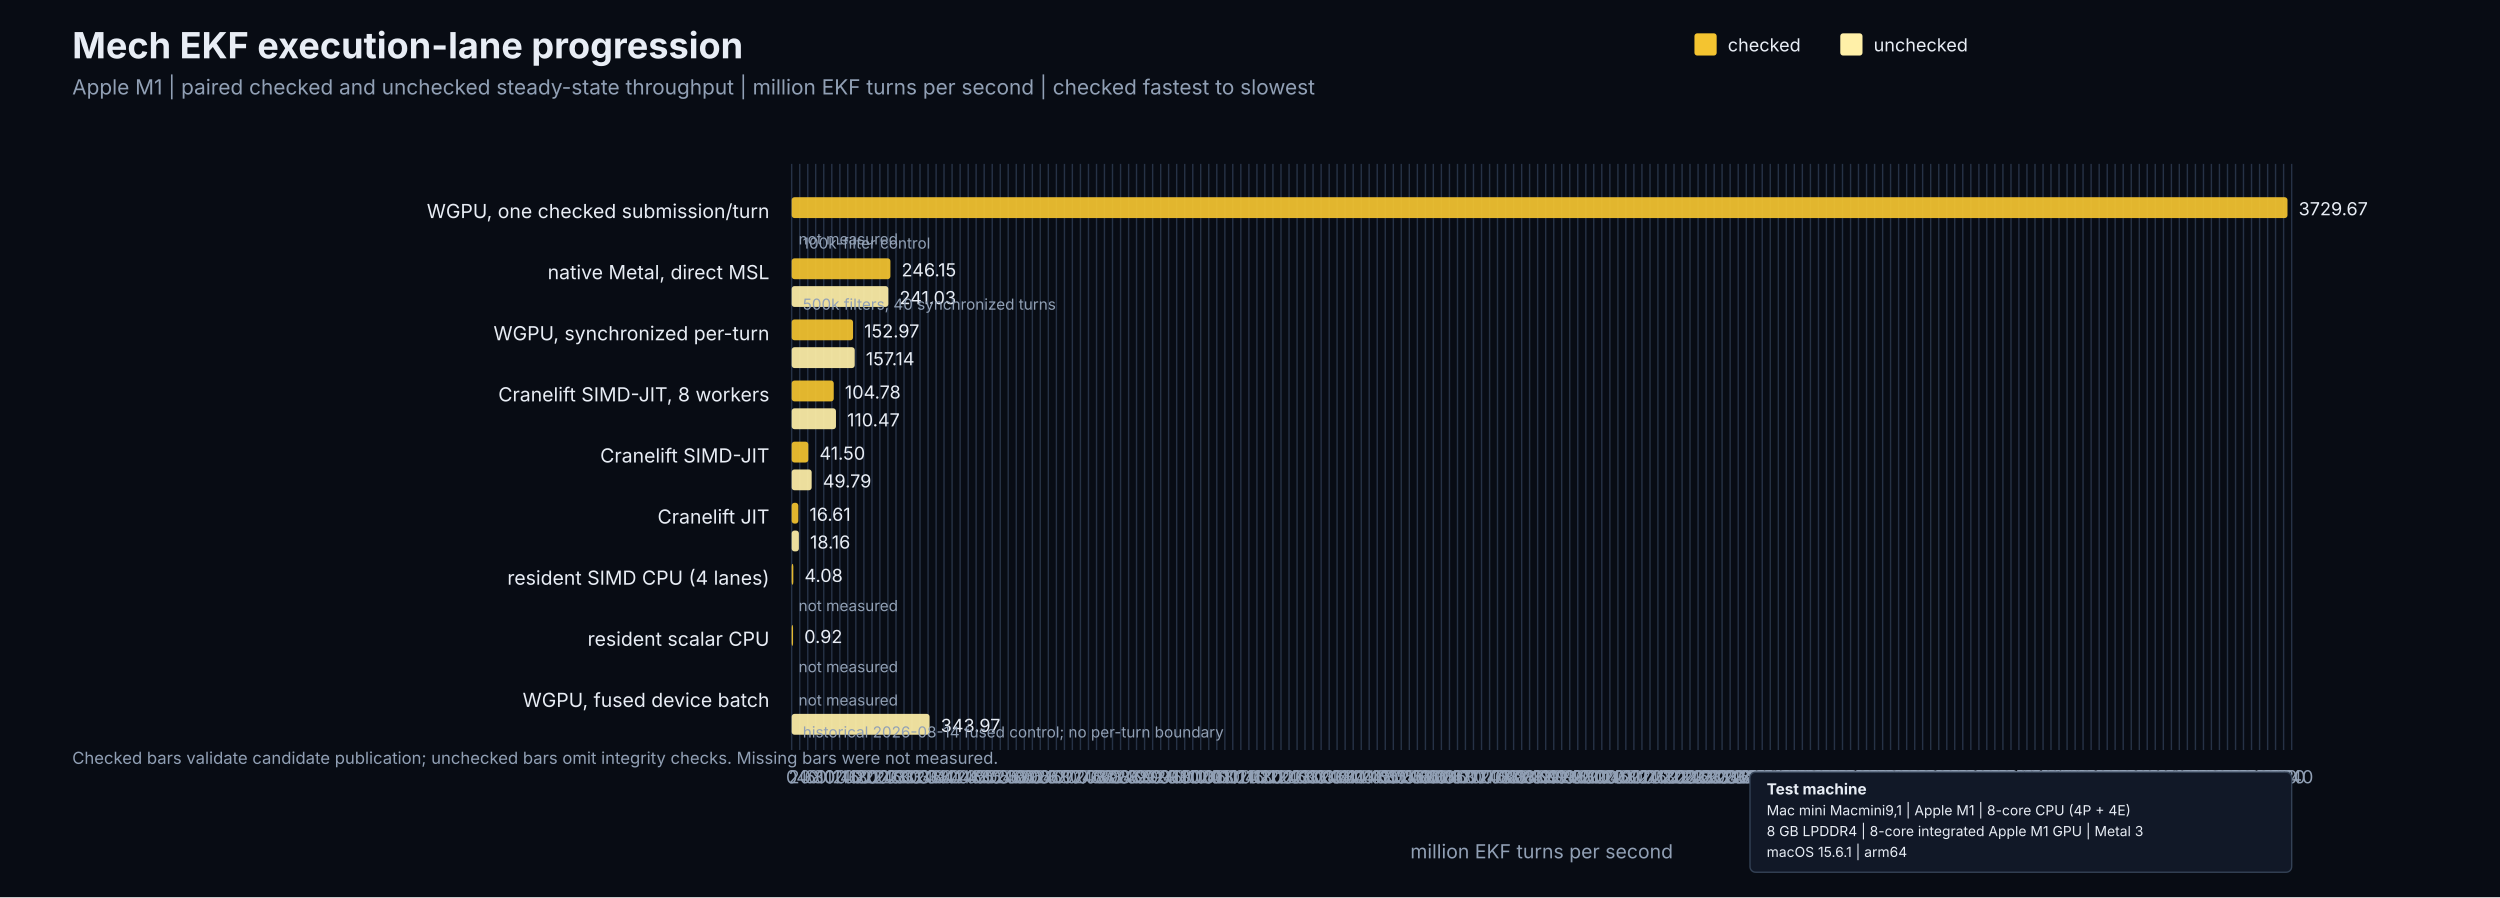
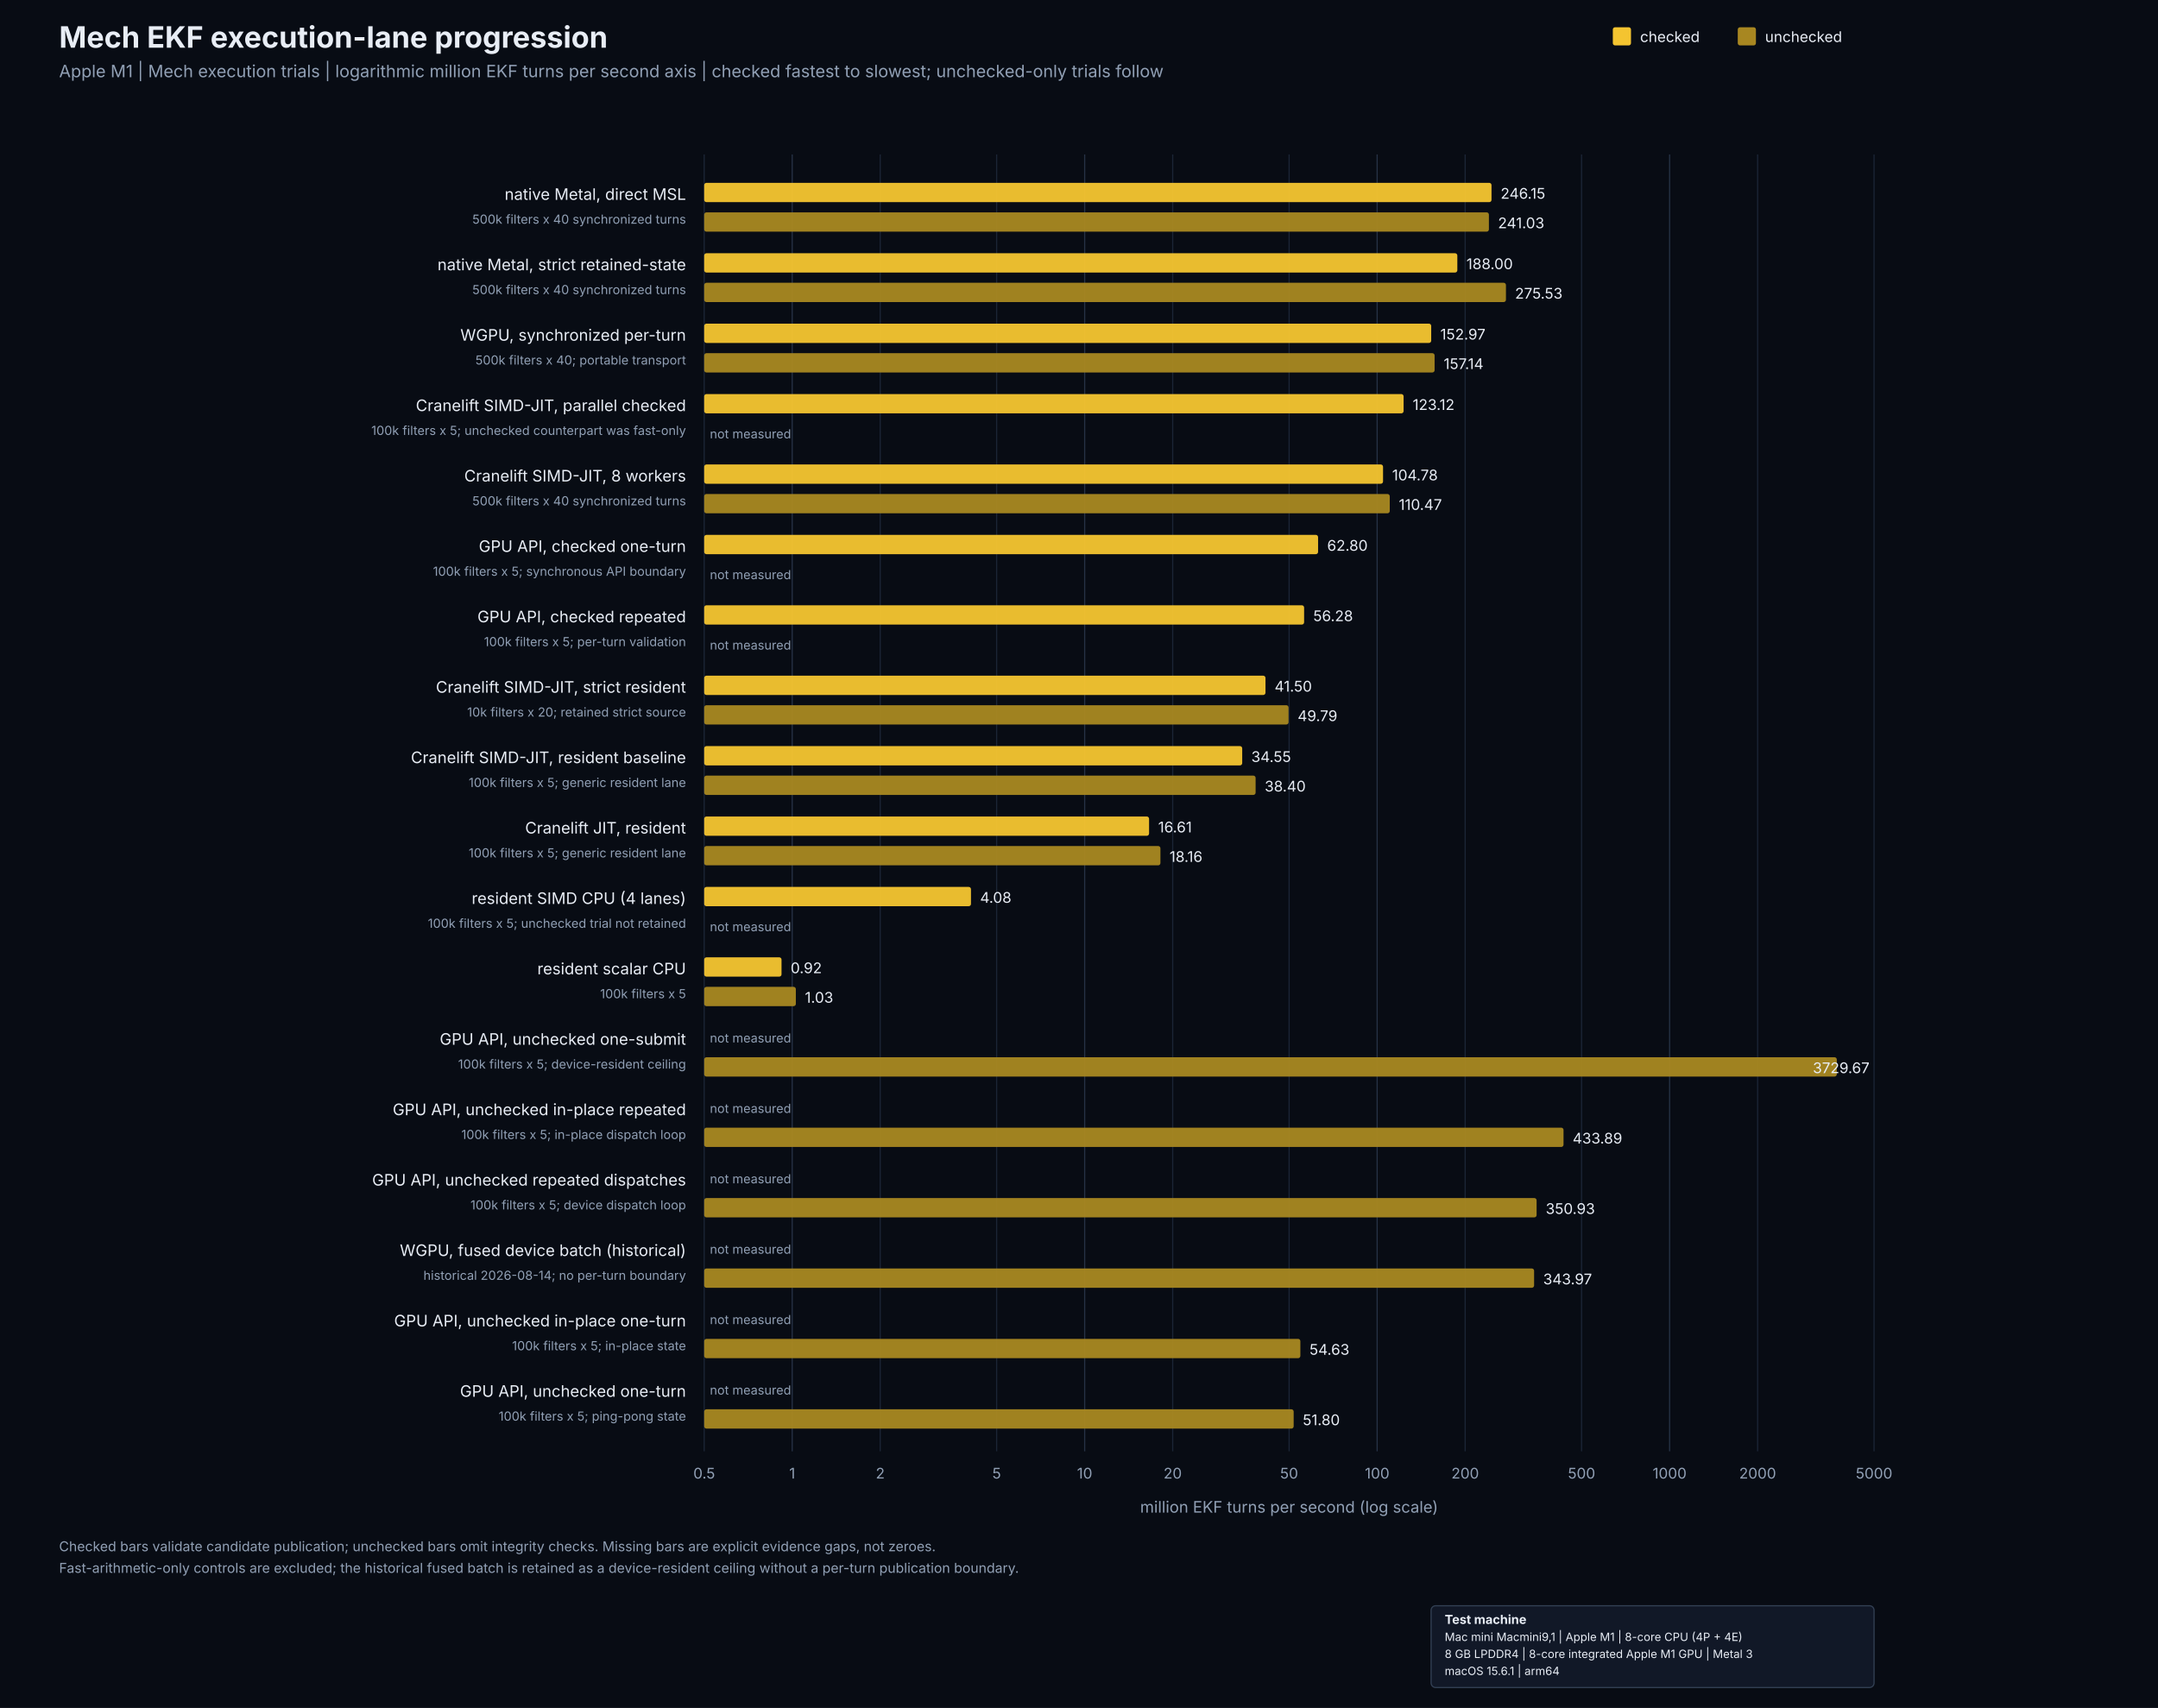
- <svg xmlns="http://www.w3.org/2000/svg" width="1800" height="646" viewBox="0 0 1800 646">
+ <svg xmlns="http://www.w3.org/2000/svg" width="1900" height="1504" viewBox="0 0 1900 1504">
  <rect width="100%" height="100%" fill="#080c14" />
-   <style>text{font-family:-apple-system,BlinkMacSystemFont,"Segoe UI",sans-serif;fill:#e8edf5}.muted{fill:#91a0b5}.grid{stroke:#263246;stroke-width:1}.label{font-size:14px}.value{font-size:13px;font-variant-numeric:tabular-nums}.note{fill:#91a0b5;font-size:11px}</style>
+   <style>text{font-family:-apple-system,BlinkMacSystemFont,"Segoe UI",sans-serif;fill:#e8edf5}.muted{fill:#91a0b5}.grid{stroke:#263246;stroke-width:1}.minor-grid{stroke:#1b2536;stroke-width:1}.label{font-size:14px}.value{font-size:13px;font-variant-numeric:tabular-nums}.note{fill:#91a0b5;font-size:11px}</style>
  <text x="52" y="42" font-size="26" font-weight="700">Mech EKF execution-lane progression</text>
-   <text x="52" y="68" class="muted" font-size="15">Apple M1 | paired checked and unchecked steady-state throughput | million EKF turns per second | checked fastest to slowest</text>
-   <rect x="1220" y="24" width="16" height="16" rx="2" fill="#f4c430" />
-   <text x="1244" y="37" font-size="13">checked</text>
-   <rect x="1325" y="24" width="16" height="16" rx="2" fill="#fff0a8" />
-   <text x="1349" y="37" font-size="13">unchecked</text>
-   <line x1="570.0" y1="118" x2="570.0" y2="540" class="grid" />
-   <text x="570.0" y="564" text-anchor="middle" class="muted" font-size="13">0</text>
-   <line x1="575.8" y1="118" x2="575.8" y2="540" class="grid" />
-   <text x="575.8" y="564" text-anchor="middle" class="muted" font-size="13">20</text>
-   <line x1="581.6" y1="118" x2="581.6" y2="540" class="grid" />
-   <text x="581.6" y="564" text-anchor="middle" class="muted" font-size="13">40</text>
-   <line x1="587.3" y1="118" x2="587.3" y2="540" class="grid" />
-   <text x="587.3" y="564" text-anchor="middle" class="muted" font-size="13">60</text>
-   <line x1="593.1" y1="118" x2="593.1" y2="540" class="grid" />
-   <text x="593.1" y="564" text-anchor="middle" class="muted" font-size="13">80</text>
-   <line x1="598.9" y1="118" x2="598.9" y2="540" class="grid" />
-   <text x="598.9" y="564" text-anchor="middle" class="muted" font-size="13">100</text>
-   <line x1="604.7" y1="118" x2="604.7" y2="540" class="grid" />
-   <text x="604.7" y="564" text-anchor="middle" class="muted" font-size="13">120</text>
-   <line x1="610.4" y1="118" x2="610.4" y2="540" class="grid" />
-   <text x="610.4" y="564" text-anchor="middle" class="muted" font-size="13">140</text>
-   <line x1="616.2" y1="118" x2="616.2" y2="540" class="grid" />
-   <text x="616.2" y="564" text-anchor="middle" class="muted" font-size="13">160</text>
-   <line x1="622.0" y1="118" x2="622.0" y2="540" class="grid" />
-   <text x="622.0" y="564" text-anchor="middle" class="muted" font-size="13">180</text>
-   <line x1="627.8" y1="118" x2="627.8" y2="540" class="grid" />
-   <text x="627.8" y="564" text-anchor="middle" class="muted" font-size="13">200</text>
-   <line x1="633.5" y1="118" x2="633.5" y2="540" class="grid" />
-   <text x="633.5" y="564" text-anchor="middle" class="muted" font-size="13">220</text>
-   <line x1="639.3" y1="118" x2="639.3" y2="540" class="grid" />
-   <text x="639.3" y="564" text-anchor="middle" class="muted" font-size="13">240</text>
-   <line x1="645.1" y1="118" x2="645.1" y2="540" class="grid" />
-   <text x="645.1" y="564" text-anchor="middle" class="muted" font-size="13">260</text>
-   <line x1="650.9" y1="118" x2="650.9" y2="540" class="grid" />
-   <text x="650.9" y="564" text-anchor="middle" class="muted" font-size="13">280</text>
-   <line x1="656.6" y1="118" x2="656.6" y2="540" class="grid" />
-   <text x="656.6" y="564" text-anchor="middle" class="muted" font-size="13">300</text>
-   <line x1="662.4" y1="118" x2="662.4" y2="540" class="grid" />
-   <text x="662.4" y="564" text-anchor="middle" class="muted" font-size="13">320</text>
-   <line x1="668.2" y1="118" x2="668.2" y2="540" class="grid" />
-   <text x="668.2" y="564" text-anchor="middle" class="muted" font-size="13">340</text>
-   <line x1="674.0" y1="118" x2="674.0" y2="540" class="grid" />
-   <text x="674.0" y="564" text-anchor="middle" class="muted" font-size="13">360</text>
-   <line x1="679.7" y1="118" x2="679.7" y2="540" class="grid" />
-   <text x="679.7" y="564" text-anchor="middle" class="muted" font-size="13">380</text>
-   <line x1="685.5" y1="118" x2="685.5" y2="540" class="grid" />
-   <text x="685.5" y="564" text-anchor="middle" class="muted" font-size="13">400</text>
-   <line x1="691.3" y1="118" x2="691.3" y2="540" class="grid" />
-   <text x="691.3" y="564" text-anchor="middle" class="muted" font-size="13">420</text>
-   <line x1="697.1" y1="118" x2="697.1" y2="540" class="grid" />
-   <text x="697.1" y="564" text-anchor="middle" class="muted" font-size="13">440</text>
-   <line x1="702.8" y1="118" x2="702.8" y2="540" class="grid" />
-   <text x="702.8" y="564" text-anchor="middle" class="muted" font-size="13">460</text>
-   <line x1="708.6" y1="118" x2="708.6" y2="540" class="grid" />
-   <text x="708.6" y="564" text-anchor="middle" class="muted" font-size="13">480</text>
-   <line x1="714.4" y1="118" x2="714.4" y2="540" class="grid" />
-   <text x="714.4" y="564" text-anchor="middle" class="muted" font-size="13">500</text>
-   <line x1="720.2" y1="118" x2="720.2" y2="540" class="grid" />
-   <text x="720.2" y="564" text-anchor="middle" class="muted" font-size="13">520</text>
-   <line x1="725.9" y1="118" x2="725.9" y2="540" class="grid" />
-   <text x="725.9" y="564" text-anchor="middle" class="muted" font-size="13">540</text>
-   <line x1="731.7" y1="118" x2="731.7" y2="540" class="grid" />
-   <text x="731.7" y="564" text-anchor="middle" class="muted" font-size="13">560</text>
-   <line x1="737.5" y1="118" x2="737.5" y2="540" class="grid" />
-   <text x="737.5" y="564" text-anchor="middle" class="muted" font-size="13">580</text>
-   <line x1="743.3" y1="118" x2="743.3" y2="540" class="grid" />
-   <text x="743.3" y="564" text-anchor="middle" class="muted" font-size="13">600</text>
-   <line x1="749.0" y1="118" x2="749.0" y2="540" class="grid" />
-   <text x="749.0" y="564" text-anchor="middle" class="muted" font-size="13">620</text>
-   <line x1="754.8" y1="118" x2="754.8" y2="540" class="grid" />
-   <text x="754.8" y="564" text-anchor="middle" class="muted" font-size="13">640</text>
-   <line x1="760.6" y1="118" x2="760.6" y2="540" class="grid" />
-   <text x="760.6" y="564" text-anchor="middle" class="muted" font-size="13">660</text>
-   <line x1="766.4" y1="118" x2="766.4" y2="540" class="grid" />
-   <text x="766.4" y="564" text-anchor="middle" class="muted" font-size="13">680</text>
-   <line x1="772.1" y1="118" x2="772.1" y2="540" class="grid" />
-   <text x="772.1" y="564" text-anchor="middle" class="muted" font-size="13">700</text>
-   <line x1="777.9" y1="118" x2="777.9" y2="540" class="grid" />
-   <text x="777.9" y="564" text-anchor="middle" class="muted" font-size="13">720</text>
-   <line x1="783.7" y1="118" x2="783.7" y2="540" class="grid" />
-   <text x="783.7" y="564" text-anchor="middle" class="muted" font-size="13">740</text>
-   <line x1="789.5" y1="118" x2="789.5" y2="540" class="grid" />
-   <text x="789.5" y="564" text-anchor="middle" class="muted" font-size="13">760</text>
-   <line x1="795.2" y1="118" x2="795.2" y2="540" class="grid" />
-   <text x="795.2" y="564" text-anchor="middle" class="muted" font-size="13">780</text>
-   <line x1="801.0" y1="118" x2="801.0" y2="540" class="grid" />
-   <text x="801.0" y="564" text-anchor="middle" class="muted" font-size="13">800</text>
-   <line x1="806.8" y1="118" x2="806.8" y2="540" class="grid" />
-   <text x="806.8" y="564" text-anchor="middle" class="muted" font-size="13">820</text>
-   <line x1="812.6" y1="118" x2="812.6" y2="540" class="grid" />
-   <text x="812.6" y="564" text-anchor="middle" class="muted" font-size="13">840</text>
-   <line x1="818.3" y1="118" x2="818.3" y2="540" class="grid" />
-   <text x="818.3" y="564" text-anchor="middle" class="muted" font-size="13">860</text>
-   <line x1="824.1" y1="118" x2="824.1" y2="540" class="grid" />
-   <text x="824.1" y="564" text-anchor="middle" class="muted" font-size="13">880</text>
-   <line x1="829.9" y1="118" x2="829.9" y2="540" class="grid" />
-   <text x="829.9" y="564" text-anchor="middle" class="muted" font-size="13">900</text>
-   <line x1="835.7" y1="118" x2="835.7" y2="540" class="grid" />
-   <text x="835.7" y="564" text-anchor="middle" class="muted" font-size="13">920</text>
-   <line x1="841.4" y1="118" x2="841.4" y2="540" class="grid" />
-   <text x="841.4" y="564" text-anchor="middle" class="muted" font-size="13">940</text>
-   <line x1="847.2" y1="118" x2="847.2" y2="540" class="grid" />
-   <text x="847.2" y="564" text-anchor="middle" class="muted" font-size="13">960</text>
-   <line x1="853.0" y1="118" x2="853.0" y2="540" class="grid" />
-   <text x="853.0" y="564" text-anchor="middle" class="muted" font-size="13">980</text>
-   <line x1="858.8" y1="118" x2="858.8" y2="540" class="grid" />
-   <text x="858.8" y="564" text-anchor="middle" class="muted" font-size="13">1000</text>
-   <line x1="864.5" y1="118" x2="864.5" y2="540" class="grid" />
-   <text x="864.5" y="564" text-anchor="middle" class="muted" font-size="13">1020</text>
-   <line x1="870.3" y1="118" x2="870.3" y2="540" class="grid" />
-   <text x="870.3" y="564" text-anchor="middle" class="muted" font-size="13">1040</text>
-   <line x1="876.1" y1="118" x2="876.1" y2="540" class="grid" />
-   <text x="876.1" y="564" text-anchor="middle" class="muted" font-size="13">1060</text>
-   <line x1="881.9" y1="118" x2="881.9" y2="540" class="grid" />
-   <text x="881.9" y="564" text-anchor="middle" class="muted" font-size="13">1080</text>
-   <line x1="887.6" y1="118" x2="887.6" y2="540" class="grid" />
-   <text x="887.6" y="564" text-anchor="middle" class="muted" font-size="13">1100</text>
-   <line x1="893.4" y1="118" x2="893.4" y2="540" class="grid" />
-   <text x="893.4" y="564" text-anchor="middle" class="muted" font-size="13">1120</text>
-   <line x1="899.2" y1="118" x2="899.2" y2="540" class="grid" />
-   <text x="899.2" y="564" text-anchor="middle" class="muted" font-size="13">1140</text>
-   <line x1="905.0" y1="118" x2="905.0" y2="540" class="grid" />
-   <text x="905.0" y="564" text-anchor="middle" class="muted" font-size="13">1160</text>
-   <line x1="910.7" y1="118" x2="910.7" y2="540" class="grid" />
-   <text x="910.7" y="564" text-anchor="middle" class="muted" font-size="13">1180</text>
-   <line x1="916.5" y1="118" x2="916.5" y2="540" class="grid" />
-   <text x="916.5" y="564" text-anchor="middle" class="muted" font-size="13">1200</text>
-   <line x1="922.3" y1="118" x2="922.3" y2="540" class="grid" />
-   <text x="922.3" y="564" text-anchor="middle" class="muted" font-size="13">1220</text>
-   <line x1="928.1" y1="118" x2="928.1" y2="540" class="grid" />
-   <text x="928.1" y="564" text-anchor="middle" class="muted" font-size="13">1240</text>
-   <line x1="933.9" y1="118" x2="933.9" y2="540" class="grid" />
-   <text x="933.9" y="564" text-anchor="middle" class="muted" font-size="13">1260</text>
-   <line x1="939.6" y1="118" x2="939.6" y2="540" class="grid" />
-   <text x="939.6" y="564" text-anchor="middle" class="muted" font-size="13">1280</text>
-   <line x1="945.4" y1="118" x2="945.4" y2="540" class="grid" />
-   <text x="945.4" y="564" text-anchor="middle" class="muted" font-size="13">1300</text>
-   <line x1="951.2" y1="118" x2="951.2" y2="540" class="grid" />
-   <text x="951.2" y="564" text-anchor="middle" class="muted" font-size="13">1320</text>
-   <line x1="957.0" y1="118" x2="957.0" y2="540" class="grid" />
-   <text x="957.0" y="564" text-anchor="middle" class="muted" font-size="13">1340</text>
-   <line x1="962.7" y1="118" x2="962.7" y2="540" class="grid" />
-   <text x="962.7" y="564" text-anchor="middle" class="muted" font-size="13">1360</text>
-   <line x1="968.5" y1="118" x2="968.5" y2="540" class="grid" />
-   <text x="968.5" y="564" text-anchor="middle" class="muted" font-size="13">1380</text>
-   <line x1="974.3" y1="118" x2="974.3" y2="540" class="grid" />
-   <text x="974.3" y="564" text-anchor="middle" class="muted" font-size="13">1400</text>
-   <line x1="980.1" y1="118" x2="980.1" y2="540" class="grid" />
-   <text x="980.1" y="564" text-anchor="middle" class="muted" font-size="13">1420</text>
-   <line x1="985.8" y1="118" x2="985.8" y2="540" class="grid" />
-   <text x="985.8" y="564" text-anchor="middle" class="muted" font-size="13">1440</text>
-   <line x1="991.6" y1="118" x2="991.6" y2="540" class="grid" />
-   <text x="991.6" y="564" text-anchor="middle" class="muted" font-size="13">1460</text>
-   <line x1="997.4" y1="118" x2="997.4" y2="540" class="grid" />
-   <text x="997.4" y="564" text-anchor="middle" class="muted" font-size="13">1480</text>
-   <line x1="1003.2" y1="118" x2="1003.2" y2="540" class="grid" />
-   <text x="1003.2" y="564" text-anchor="middle" class="muted" font-size="13">1500</text>
-   <line x1="1008.9" y1="118" x2="1008.9" y2="540" class="grid" />
-   <text x="1008.9" y="564" text-anchor="middle" class="muted" font-size="13">1520</text>
-   <line x1="1014.7" y1="118" x2="1014.7" y2="540" class="grid" />
-   <text x="1014.7" y="564" text-anchor="middle" class="muted" font-size="13">1540</text>
-   <line x1="1020.5" y1="118" x2="1020.5" y2="540" class="grid" />
-   <text x="1020.5" y="564" text-anchor="middle" class="muted" font-size="13">1560</text>
-   <line x1="1026.3" y1="118" x2="1026.3" y2="540" class="grid" />
-   <text x="1026.3" y="564" text-anchor="middle" class="muted" font-size="13">1580</text>
-   <line x1="1032.0" y1="118" x2="1032.0" y2="540" class="grid" />
-   <text x="1032.0" y="564" text-anchor="middle" class="muted" font-size="13">1600</text>
-   <line x1="1037.8" y1="118" x2="1037.8" y2="540" class="grid" />
-   <text x="1037.8" y="564" text-anchor="middle" class="muted" font-size="13">1620</text>
-   <line x1="1043.6" y1="118" x2="1043.6" y2="540" class="grid" />
-   <text x="1043.6" y="564" text-anchor="middle" class="muted" font-size="13">1640</text>
-   <line x1="1049.4" y1="118" x2="1049.4" y2="540" class="grid" />
-   <text x="1049.4" y="564" text-anchor="middle" class="muted" font-size="13">1660</text>
-   <line x1="1055.1" y1="118" x2="1055.1" y2="540" class="grid" />
-   <text x="1055.1" y="564" text-anchor="middle" class="muted" font-size="13">1680</text>
-   <line x1="1060.9" y1="118" x2="1060.9" y2="540" class="grid" />
-   <text x="1060.9" y="564" text-anchor="middle" class="muted" font-size="13">1700</text>
-   <line x1="1066.7" y1="118" x2="1066.7" y2="540" class="grid" />
-   <text x="1066.7" y="564" text-anchor="middle" class="muted" font-size="13">1720</text>
-   <line x1="1072.5" y1="118" x2="1072.5" y2="540" class="grid" />
-   <text x="1072.5" y="564" text-anchor="middle" class="muted" font-size="13">1740</text>
-   <line x1="1078.2" y1="118" x2="1078.2" y2="540" class="grid" />
-   <text x="1078.2" y="564" text-anchor="middle" class="muted" font-size="13">1760</text>
-   <line x1="1084.0" y1="118" x2="1084.0" y2="540" class="grid" />
-   <text x="1084.0" y="564" text-anchor="middle" class="muted" font-size="13">1780</text>
-   <line x1="1089.8" y1="118" x2="1089.8" y2="540" class="grid" />
-   <text x="1089.8" y="564" text-anchor="middle" class="muted" font-size="13">1800</text>
-   <line x1="1095.6" y1="118" x2="1095.6" y2="540" class="grid" />
-   <text x="1095.6" y="564" text-anchor="middle" class="muted" font-size="13">1820</text>
-   <line x1="1101.3" y1="118" x2="1101.3" y2="540" class="grid" />
-   <text x="1101.3" y="564" text-anchor="middle" class="muted" font-size="13">1840</text>
-   <line x1="1107.1" y1="118" x2="1107.1" y2="540" class="grid" />
-   <text x="1107.1" y="564" text-anchor="middle" class="muted" font-size="13">1860</text>
-   <line x1="1112.9" y1="118" x2="1112.9" y2="540" class="grid" />
-   <text x="1112.9" y="564" text-anchor="middle" class="muted" font-size="13">1880</text>
-   <line x1="1118.7" y1="118" x2="1118.7" y2="540" class="grid" />
-   <text x="1118.7" y="564" text-anchor="middle" class="muted" font-size="13">1900</text>
-   <line x1="1124.4" y1="118" x2="1124.4" y2="540" class="grid" />
-   <text x="1124.4" y="564" text-anchor="middle" class="muted" font-size="13">1920</text>
-   <line x1="1130.2" y1="118" x2="1130.2" y2="540" class="grid" />
-   <text x="1130.2" y="564" text-anchor="middle" class="muted" font-size="13">1940</text>
-   <line x1="1136.0" y1="118" x2="1136.0" y2="540" class="grid" />
-   <text x="1136.0" y="564" text-anchor="middle" class="muted" font-size="13">1960</text>
-   <line x1="1141.8" y1="118" x2="1141.8" y2="540" class="grid" />
-   <text x="1141.8" y="564" text-anchor="middle" class="muted" font-size="13">1980</text>
-   <line x1="1147.5" y1="118" x2="1147.5" y2="540" class="grid" />
-   <text x="1147.5" y="564" text-anchor="middle" class="muted" font-size="13">2000</text>
-   <line x1="1153.3" y1="118" x2="1153.3" y2="540" class="grid" />
-   <text x="1153.3" y="564" text-anchor="middle" class="muted" font-size="13">2020</text>
-   <line x1="1159.1" y1="118" x2="1159.1" y2="540" class="grid" />
-   <text x="1159.1" y="564" text-anchor="middle" class="muted" font-size="13">2040</text>
-   <line x1="1164.9" y1="118" x2="1164.9" y2="540" class="grid" />
-   <text x="1164.9" y="564" text-anchor="middle" class="muted" font-size="13">2060</text>
-   <line x1="1170.6" y1="118" x2="1170.6" y2="540" class="grid" />
-   <text x="1170.6" y="564" text-anchor="middle" class="muted" font-size="13">2080</text>
-   <line x1="1176.4" y1="118" x2="1176.4" y2="540" class="grid" />
-   <text x="1176.4" y="564" text-anchor="middle" class="muted" font-size="13">2100</text>
-   <line x1="1182.2" y1="118" x2="1182.2" y2="540" class="grid" />
-   <text x="1182.2" y="564" text-anchor="middle" class="muted" font-size="13">2120</text>
-   <line x1="1188.0" y1="118" x2="1188.0" y2="540" class="grid" />
-   <text x="1188.0" y="564" text-anchor="middle" class="muted" font-size="13">2140</text>
-   <line x1="1193.7" y1="118" x2="1193.7" y2="540" class="grid" />
-   <text x="1193.7" y="564" text-anchor="middle" class="muted" font-size="13">2160</text>
-   <line x1="1199.5" y1="118" x2="1199.5" y2="540" class="grid" />
-   <text x="1199.5" y="564" text-anchor="middle" class="muted" font-size="13">2180</text>
-   <line x1="1205.3" y1="118" x2="1205.3" y2="540" class="grid" />
-   <text x="1205.3" y="564" text-anchor="middle" class="muted" font-size="13">2200</text>
-   <line x1="1211.1" y1="118" x2="1211.1" y2="540" class="grid" />
-   <text x="1211.1" y="564" text-anchor="middle" class="muted" font-size="13">2220</text>
-   <line x1="1216.8" y1="118" x2="1216.8" y2="540" class="grid" />
-   <text x="1216.8" y="564" text-anchor="middle" class="muted" font-size="13">2240</text>
-   <line x1="1222.6" y1="118" x2="1222.6" y2="540" class="grid" />
-   <text x="1222.6" y="564" text-anchor="middle" class="muted" font-size="13">2260</text>
-   <line x1="1228.4" y1="118" x2="1228.4" y2="540" class="grid" />
-   <text x="1228.4" y="564" text-anchor="middle" class="muted" font-size="13">2280</text>
-   <line x1="1234.2" y1="118" x2="1234.2" y2="540" class="grid" />
-   <text x="1234.2" y="564" text-anchor="middle" class="muted" font-size="13">2300</text>
-   <line x1="1239.9" y1="118" x2="1239.9" y2="540" class="grid" />
-   <text x="1239.9" y="564" text-anchor="middle" class="muted" font-size="13">2320</text>
-   <line x1="1245.7" y1="118" x2="1245.7" y2="540" class="grid" />
-   <text x="1245.7" y="564" text-anchor="middle" class="muted" font-size="13">2340</text>
-   <line x1="1251.5" y1="118" x2="1251.5" y2="540" class="grid" />
-   <text x="1251.5" y="564" text-anchor="middle" class="muted" font-size="13">2360</text>
-   <line x1="1257.3" y1="118" x2="1257.3" y2="540" class="grid" />
-   <text x="1257.3" y="564" text-anchor="middle" class="muted" font-size="13">2380</text>
-   <line x1="1263.0" y1="118" x2="1263.0" y2="540" class="grid" />
-   <text x="1263.0" y="564" text-anchor="middle" class="muted" font-size="13">2400</text>
-   <line x1="1268.8" y1="118" x2="1268.8" y2="540" class="grid" />
-   <text x="1268.8" y="564" text-anchor="middle" class="muted" font-size="13">2420</text>
-   <line x1="1274.6" y1="118" x2="1274.6" y2="540" class="grid" />
-   <text x="1274.6" y="564" text-anchor="middle" class="muted" font-size="13">2440</text>
-   <line x1="1280.4" y1="118" x2="1280.4" y2="540" class="grid" />
-   <text x="1280.4" y="564" text-anchor="middle" class="muted" font-size="13">2460</text>
-   <line x1="1286.1" y1="118" x2="1286.1" y2="540" class="grid" />
-   <text x="1286.1" y="564" text-anchor="middle" class="muted" font-size="13">2480</text>
-   <line x1="1291.9" y1="118" x2="1291.9" y2="540" class="grid" />
-   <text x="1291.9" y="564" text-anchor="middle" class="muted" font-size="13">2500</text>
-   <line x1="1297.7" y1="118" x2="1297.7" y2="540" class="grid" />
-   <text x="1297.7" y="564" text-anchor="middle" class="muted" font-size="13">2520</text>
-   <line x1="1303.5" y1="118" x2="1303.5" y2="540" class="grid" />
-   <text x="1303.5" y="564" text-anchor="middle" class="muted" font-size="13">2540</text>
-   <line x1="1309.3" y1="118" x2="1309.3" y2="540" class="grid" />
-   <text x="1309.3" y="564" text-anchor="middle" class="muted" font-size="13">2560</text>
-   <line x1="1315.0" y1="118" x2="1315.0" y2="540" class="grid" />
-   <text x="1315.0" y="564" text-anchor="middle" class="muted" font-size="13">2580</text>
-   <line x1="1320.8" y1="118" x2="1320.8" y2="540" class="grid" />
-   <text x="1320.8" y="564" text-anchor="middle" class="muted" font-size="13">2600</text>
-   <line x1="1326.6" y1="118" x2="1326.6" y2="540" class="grid" />
-   <text x="1326.6" y="564" text-anchor="middle" class="muted" font-size="13">2620</text>
-   <line x1="1332.4" y1="118" x2="1332.4" y2="540" class="grid" />
-   <text x="1332.4" y="564" text-anchor="middle" class="muted" font-size="13">2640</text>
-   <line x1="1338.1" y1="118" x2="1338.1" y2="540" class="grid" />
-   <text x="1338.1" y="564" text-anchor="middle" class="muted" font-size="13">2660</text>
-   <line x1="1343.9" y1="118" x2="1343.9" y2="540" class="grid" />
-   <text x="1343.9" y="564" text-anchor="middle" class="muted" font-size="13">2680</text>
-   <line x1="1349.7" y1="118" x2="1349.7" y2="540" class="grid" />
-   <text x="1349.7" y="564" text-anchor="middle" class="muted" font-size="13">2700</text>
-   <line x1="1355.5" y1="118" x2="1355.5" y2="540" class="grid" />
-   <text x="1355.5" y="564" text-anchor="middle" class="muted" font-size="13">2720</text>
-   <line x1="1361.2" y1="118" x2="1361.2" y2="540" class="grid" />
-   <text x="1361.2" y="564" text-anchor="middle" class="muted" font-size="13">2740</text>
-   <line x1="1367.0" y1="118" x2="1367.0" y2="540" class="grid" />
-   <text x="1367.0" y="564" text-anchor="middle" class="muted" font-size="13">2760</text>
-   <line x1="1372.8" y1="118" x2="1372.8" y2="540" class="grid" />
-   <text x="1372.8" y="564" text-anchor="middle" class="muted" font-size="13">2780</text>
-   <line x1="1378.6" y1="118" x2="1378.6" y2="540" class="grid" />
-   <text x="1378.6" y="564" text-anchor="middle" class="muted" font-size="13">2800</text>
-   <line x1="1384.3" y1="118" x2="1384.3" y2="540" class="grid" />
-   <text x="1384.3" y="564" text-anchor="middle" class="muted" font-size="13">2820</text>
-   <line x1="1390.1" y1="118" x2="1390.1" y2="540" class="grid" />
-   <text x="1390.1" y="564" text-anchor="middle" class="muted" font-size="13">2840</text>
-   <line x1="1395.9" y1="118" x2="1395.9" y2="540" class="grid" />
-   <text x="1395.9" y="564" text-anchor="middle" class="muted" font-size="13">2860</text>
-   <line x1="1401.7" y1="118" x2="1401.7" y2="540" class="grid" />
-   <text x="1401.7" y="564" text-anchor="middle" class="muted" font-size="13">2880</text>
-   <line x1="1407.4" y1="118" x2="1407.4" y2="540" class="grid" />
-   <text x="1407.4" y="564" text-anchor="middle" class="muted" font-size="13">2900</text>
-   <line x1="1413.2" y1="118" x2="1413.2" y2="540" class="grid" />
-   <text x="1413.2" y="564" text-anchor="middle" class="muted" font-size="13">2920</text>
-   <line x1="1419.0" y1="118" x2="1419.0" y2="540" class="grid" />
-   <text x="1419.0" y="564" text-anchor="middle" class="muted" font-size="13">2940</text>
-   <line x1="1424.8" y1="118" x2="1424.8" y2="540" class="grid" />
-   <text x="1424.8" y="564" text-anchor="middle" class="muted" font-size="13">2960</text>
-   <line x1="1430.5" y1="118" x2="1430.5" y2="540" class="grid" />
-   <text x="1430.5" y="564" text-anchor="middle" class="muted" font-size="13">2980</text>
-   <line x1="1436.3" y1="118" x2="1436.3" y2="540" class="grid" />
-   <text x="1436.3" y="564" text-anchor="middle" class="muted" font-size="13">3000</text>
-   <line x1="1442.1" y1="118" x2="1442.1" y2="540" class="grid" />
-   <text x="1442.1" y="564" text-anchor="middle" class="muted" font-size="13">3020</text>
-   <line x1="1447.9" y1="118" x2="1447.9" y2="540" class="grid" />
-   <text x="1447.9" y="564" text-anchor="middle" class="muted" font-size="13">3040</text>
-   <line x1="1453.6" y1="118" x2="1453.6" y2="540" class="grid" />
-   <text x="1453.6" y="564" text-anchor="middle" class="muted" font-size="13">3060</text>
-   <line x1="1459.4" y1="118" x2="1459.4" y2="540" class="grid" />
-   <text x="1459.4" y="564" text-anchor="middle" class="muted" font-size="13">3080</text>
-   <line x1="1465.2" y1="118" x2="1465.2" y2="540" class="grid" />
-   <text x="1465.2" y="564" text-anchor="middle" class="muted" font-size="13">3100</text>
-   <line x1="1471.0" y1="118" x2="1471.0" y2="540" class="grid" />
-   <text x="1471.0" y="564" text-anchor="middle" class="muted" font-size="13">3120</text>
-   <line x1="1476.7" y1="118" x2="1476.7" y2="540" class="grid" />
-   <text x="1476.7" y="564" text-anchor="middle" class="muted" font-size="13">3140</text>
-   <line x1="1482.5" y1="118" x2="1482.5" y2="540" class="grid" />
-   <text x="1482.5" y="564" text-anchor="middle" class="muted" font-size="13">3160</text>
-   <line x1="1488.3" y1="118" x2="1488.3" y2="540" class="grid" />
-   <text x="1488.3" y="564" text-anchor="middle" class="muted" font-size="13">3180</text>
-   <line x1="1494.1" y1="118" x2="1494.1" y2="540" class="grid" />
-   <text x="1494.1" y="564" text-anchor="middle" class="muted" font-size="13">3200</text>
-   <line x1="1499.8" y1="118" x2="1499.8" y2="540" class="grid" />
-   <text x="1499.8" y="564" text-anchor="middle" class="muted" font-size="13">3220</text>
-   <line x1="1505.6" y1="118" x2="1505.6" y2="540" class="grid" />
-   <text x="1505.6" y="564" text-anchor="middle" class="muted" font-size="13">3240</text>
-   <line x1="1511.4" y1="118" x2="1511.4" y2="540" class="grid" />
-   <text x="1511.4" y="564" text-anchor="middle" class="muted" font-size="13">3260</text>
-   <line x1="1517.2" y1="118" x2="1517.2" y2="540" class="grid" />
-   <text x="1517.2" y="564" text-anchor="middle" class="muted" font-size="13">3280</text>
-   <line x1="1522.9" y1="118" x2="1522.9" y2="540" class="grid" />
-   <text x="1522.9" y="564" text-anchor="middle" class="muted" font-size="13">3300</text>
-   <line x1="1528.7" y1="118" x2="1528.7" y2="540" class="grid" />
-   <text x="1528.7" y="564" text-anchor="middle" class="muted" font-size="13">3320</text>
-   <line x1="1534.5" y1="118" x2="1534.5" y2="540" class="grid" />
-   <text x="1534.5" y="564" text-anchor="middle" class="muted" font-size="13">3340</text>
-   <line x1="1540.3" y1="118" x2="1540.3" y2="540" class="grid" />
-   <text x="1540.3" y="564" text-anchor="middle" class="muted" font-size="13">3360</text>
-   <line x1="1546.0" y1="118" x2="1546.0" y2="540" class="grid" />
-   <text x="1546.0" y="564" text-anchor="middle" class="muted" font-size="13">3380</text>
-   <line x1="1551.8" y1="118" x2="1551.8" y2="540" class="grid" />
-   <text x="1551.8" y="564" text-anchor="middle" class="muted" font-size="13">3400</text>
-   <line x1="1557.6" y1="118" x2="1557.6" y2="540" class="grid" />
-   <text x="1557.6" y="564" text-anchor="middle" class="muted" font-size="13">3420</text>
-   <line x1="1563.4" y1="118" x2="1563.4" y2="540" class="grid" />
-   <text x="1563.4" y="564" text-anchor="middle" class="muted" font-size="13">3440</text>
-   <line x1="1569.1" y1="118" x2="1569.1" y2="540" class="grid" />
-   <text x="1569.1" y="564" text-anchor="middle" class="muted" font-size="13">3460</text>
-   <line x1="1574.9" y1="118" x2="1574.9" y2="540" class="grid" />
-   <text x="1574.9" y="564" text-anchor="middle" class="muted" font-size="13">3480</text>
-   <line x1="1580.7" y1="118" x2="1580.7" y2="540" class="grid" />
-   <text x="1580.7" y="564" text-anchor="middle" class="muted" font-size="13">3500</text>
-   <line x1="1586.5" y1="118" x2="1586.5" y2="540" class="grid" />
-   <text x="1586.5" y="564" text-anchor="middle" class="muted" font-size="13">3520</text>
-   <line x1="1592.2" y1="118" x2="1592.2" y2="540" class="grid" />
-   <text x="1592.2" y="564" text-anchor="middle" class="muted" font-size="13">3540</text>
-   <line x1="1598.0" y1="118" x2="1598.0" y2="540" class="grid" />
-   <text x="1598.0" y="564" text-anchor="middle" class="muted" font-size="13">3560</text>
-   <line x1="1603.8" y1="118" x2="1603.8" y2="540" class="grid" />
-   <text x="1603.8" y="564" text-anchor="middle" class="muted" font-size="13">3580</text>
-   <line x1="1609.6" y1="118" x2="1609.6" y2="540" class="grid" />
-   <text x="1609.6" y="564" text-anchor="middle" class="muted" font-size="13">3600</text>
-   <line x1="1615.3" y1="118" x2="1615.3" y2="540" class="grid" />
-   <text x="1615.3" y="564" text-anchor="middle" class="muted" font-size="13">3620</text>
-   <line x1="1621.1" y1="118" x2="1621.1" y2="540" class="grid" />
-   <text x="1621.1" y="564" text-anchor="middle" class="muted" font-size="13">3640</text>
-   <line x1="1626.9" y1="118" x2="1626.9" y2="540" class="grid" />
-   <text x="1626.9" y="564" text-anchor="middle" class="muted" font-size="13">3660</text>
-   <line x1="1632.7" y1="118" x2="1632.7" y2="540" class="grid" />
-   <text x="1632.7" y="564" text-anchor="middle" class="muted" font-size="13">3680</text>
-   <line x1="1638.4" y1="118" x2="1638.4" y2="540" class="grid" />
-   <text x="1638.4" y="564" text-anchor="middle" class="muted" font-size="13">3700</text>
-   <line x1="1644.2" y1="118" x2="1644.2" y2="540" class="grid" />
-   <text x="1644.2" y="564" text-anchor="middle" class="muted" font-size="13">3720</text>
-   <line x1="1650.0" y1="118" x2="1650.0" y2="540" class="grid" />
-   <text x="1650.0" y="564" text-anchor="middle" class="muted" font-size="13">3740</text>
-   <text x="554" y="157" text-anchor="end" class="label">WGPU, one checked submission/turn</text>
-   <rect x="570" y="142" width="1077.0" height="15" rx="2" fill="#f4c430" opacity="0.92" />
-   <text x="1655.0" y="155" class="value">3729.67</text>
-   <text x="575" y="176" class="note">not measured</text>
-   <text x="578" y="179" class="note">100k-filter control</text>
-   <text x="554" y="201" text-anchor="end" class="label">native Metal, direct MSL</text>
-   <rect x="570" y="186" width="71.1" height="15" rx="2" fill="#f4c430" opacity="0.92" />
-   <text x="649.1" y="199" class="value">246.15</text>
-   <rect x="570" y="206" width="69.6" height="15" rx="2" fill="#fff0a8" opacity="0.92" />
-   <text x="647.6" y="219" class="value">241.03</text>
-   <text x="578" y="223" class="note">500k filters, 40 synchronized turns</text>
-   <text x="554" y="245" text-anchor="end" class="label">WGPU, synchronized per-turn</text>
-   <rect x="570" y="230" width="44.2" height="15" rx="2" fill="#f4c430" opacity="0.92" />
-   <text x="622.2" y="243" class="value">152.97</text>
-   <rect x="570" y="250" width="45.4" height="15" rx="2" fill="#fff0a8" opacity="0.92" />
-   <text x="623.4" y="263" class="value">157.14</text>
-   <text x="554" y="289" text-anchor="end" class="label">Cranelift SIMD-JIT, 8 workers</text>
-   <rect x="570" y="274" width="30.3" height="15" rx="2" fill="#f4c430" opacity="0.92" />
-   <text x="608.3" y="287" class="value">104.78</text>
-   <rect x="570" y="294" width="31.9" height="15" rx="2" fill="#fff0a8" opacity="0.92" />
-   <text x="609.9" y="307" class="value">110.47</text>
-   <text x="554" y="333" text-anchor="end" class="label">Cranelift SIMD-JIT</text>
-   <rect x="570" y="318" width="12.0" height="15" rx="2" fill="#f4c430" opacity="0.92" />
-   <text x="590.0" y="331" class="value">41.50</text>
-   <rect x="570" y="338" width="14.4" height="15" rx="2" fill="#fff0a8" opacity="0.92" />
-   <text x="592.4" y="351" class="value">49.79</text>
-   <text x="554" y="377" text-anchor="end" class="label">Cranelift JIT</text>
-   <rect x="570" y="362" width="4.8" height="15" rx="2" fill="#f4c430" opacity="0.92" />
-   <text x="582.8" y="375" class="value">16.61</text>
-   <rect x="570" y="382" width="5.2" height="15" rx="2" fill="#fff0a8" opacity="0.92" />
-   <text x="583.2" y="395" class="value">18.16</text>
-   <text x="554" y="421" text-anchor="end" class="label">resident SIMD CPU (4 lanes)</text>
-   <rect x="570" y="406" width="1.2" height="15" rx="2" fill="#f4c430" opacity="0.92" />
-   <text x="579.2" y="419" class="value">4.08</text>
-   <text x="575" y="440" class="note">not measured</text>
-   <text x="554" y="465" text-anchor="end" class="label">resident scalar CPU</text>
-   <rect x="570" y="450" width="1.0" height="15" rx="2" fill="#f4c430" opacity="0.92" />
-   <text x="579.0" y="463" class="value">0.92</text>
-   <text x="575" y="484" class="note">not measured</text>
-   <text x="554" y="509" text-anchor="end" class="label">WGPU, fused device batch</text>
-   <text x="575" y="508" class="note">not measured</text>
-   <rect x="570" y="514" width="99.3" height="15" rx="2" fill="#fff0a8" opacity="0.92" />
-   <text x="677.3" y="527" class="value">343.97</text>
-   <text x="578" y="531" class="note">historical 2026-08-14 fused control; no per-turn boundary</text>
-   <text x="1110.0" y="618" text-anchor="middle" class="muted" font-size="14">million EKF turns per second</text>
-   <text x="52" y="550" class="muted" font-size="12">Checked bars validate candidate publication; unchecked bars omit integrity checks. Missing bars were not measured.</text>
+   <text x="52" y="68" class="muted" font-size="15">Apple M1 | Mech execution trials | logarithmic million EKF turns per second axis | checked fastest to slowest; unchecked-only trials follow</text>
+   <rect x="1420" y="24" width="16" height="16" rx="2" fill="#f4c430" />
+   <text x="1444" y="37" font-size="13">checked</text>
+   <rect x="1530" y="24" width="16" height="16" rx="2" fill="#a88721" />
+   <text x="1554" y="37" font-size="13">unchecked</text>
+   <line x1="620.0" y1="136" x2="620.0" y2="1278" class="minor-grid" />
+   <text x="620.0" y="1302" text-anchor="middle" class="muted" font-size="13">0.5</text>
+   <line x1="697.5" y1="136" x2="697.5" y2="1278" class="grid" />
+   <text x="697.5" y="1302" text-anchor="middle" class="muted" font-size="13">1</text>
+   <line x1="775.0" y1="136" x2="775.0" y2="1278" class="minor-grid" />
+   <text x="775.0" y="1302" text-anchor="middle" class="muted" font-size="13">2</text>
+   <line x1="877.5" y1="136" x2="877.5" y2="1278" class="minor-grid" />
+   <text x="877.5" y="1302" text-anchor="middle" class="muted" font-size="13">5</text>
+   <line x1="955.0" y1="136" x2="955.0" y2="1278" class="grid" />
+   <text x="955.0" y="1302" text-anchor="middle" class="muted" font-size="13">10</text>
+   <line x1="1032.5" y1="136" x2="1032.5" y2="1278" class="minor-grid" />
+   <text x="1032.5" y="1302" text-anchor="middle" class="muted" font-size="13">20</text>
+   <line x1="1135.0" y1="136" x2="1135.0" y2="1278" class="minor-grid" />
+   <text x="1135.0" y="1302" text-anchor="middle" class="muted" font-size="13">50</text>
+   <line x1="1212.5" y1="136" x2="1212.5" y2="1278" class="grid" />
+   <text x="1212.5" y="1302" text-anchor="middle" class="muted" font-size="13">100</text>
+   <line x1="1290.0" y1="136" x2="1290.0" y2="1278" class="minor-grid" />
+   <text x="1290.0" y="1302" text-anchor="middle" class="muted" font-size="13">200</text>
+   <line x1="1392.5" y1="136" x2="1392.5" y2="1278" class="minor-grid" />
+   <text x="1392.5" y="1302" text-anchor="middle" class="muted" font-size="13">500</text>
+   <line x1="1470.0" y1="136" x2="1470.0" y2="1278" class="grid" />
+   <text x="1470.0" y="1302" text-anchor="middle" class="muted" font-size="13">1000</text>
+   <line x1="1547.5" y1="136" x2="1547.5" y2="1278" class="minor-grid" />
+   <text x="1547.5" y="1302" text-anchor="middle" class="muted" font-size="13">2000</text>
+   <line x1="1650.0" y1="136" x2="1650.0" y2="1278" class="minor-grid" />
+   <text x="1650.0" y="1302" text-anchor="middle" class="muted" font-size="13">5000</text>
+   <text x="604" y="176" text-anchor="end" class="label">native Metal, direct MSL</text>
+   <text x="604" y="197" text-anchor="end" class="note">500k filters x 40 synchronized turns</text>
+   <rect x="620" y="161" width="693.2" height="17" rx="2" fill="#f4c430" opacity="0.95" />
+   <text x="1321.2" y="175" class="value">246.15</text>
+   <rect x="620" y="187" width="690.9" height="17" rx="2" fill="#a88721" opacity="0.95" />
+   <text x="1318.9" y="201" class="value">241.03</text>
+   <text x="604" y="238" text-anchor="end" class="label">native Metal, strict retained-state</text>
+   <text x="604" y="259" text-anchor="end" class="note">500k filters x 40 synchronized turns</text>
+   <rect x="620" y="223" width="663.1" height="17" rx="2" fill="#f4c430" opacity="0.95" />
+   <text x="1291.1" y="237" class="value">188.00</text>
+   <rect x="620" y="249" width="705.9" height="17" rx="2" fill="#a88721" opacity="0.95" />
+   <text x="1333.9" y="263" class="value">275.53</text>
+   <text x="604" y="300" text-anchor="end" class="label">WGPU, synchronized per-turn</text>
+   <text x="604" y="321" text-anchor="end" class="note">500k filters x 40; portable transport</text>
+   <rect x="620" y="285" width="640.1" height="17" rx="2" fill="#f4c430" opacity="0.95" />
+   <text x="1268.1" y="299" class="value">152.97</text>
+   <rect x="620" y="311" width="643.1" height="17" rx="2" fill="#a88721" opacity="0.95" />
+   <text x="1271.1" y="325" class="value">157.14</text>
+   <text x="604" y="362" text-anchor="end" class="label">Cranelift SIMD-JIT, parallel checked</text>
+   <text x="604" y="383" text-anchor="end" class="note">100k filters x 5; unchecked counterpart was fast-only</text>
+   <rect x="620" y="347" width="615.8" height="17" rx="2" fill="#f4c430" opacity="0.95" />
+   <text x="1243.8" y="361" class="value">123.12</text>
+   <text x="625" y="386" class="note">not measured</text>
+   <text x="604" y="424" text-anchor="end" class="label">Cranelift SIMD-JIT, 8 workers</text>
+   <text x="604" y="445" text-anchor="end" class="note">500k filters x 40 synchronized turns</text>
+   <rect x="620" y="409" width="597.7" height="17" rx="2" fill="#f4c430" opacity="0.95" />
+   <text x="1225.7" y="423" class="value">104.78</text>
+   <rect x="620" y="435" width="603.6" height="17" rx="2" fill="#a88721" opacity="0.95" />
+   <text x="1231.6" y="449" class="value">110.47</text>
+   <text x="604" y="486" text-anchor="end" class="label">GPU API, checked one-turn</text>
+   <text x="604" y="507" text-anchor="end" class="note">100k filters x 5; synchronous API boundary</text>
+   <rect x="620" y="471" width="540.5" height="17" rx="2" fill="#f4c430" opacity="0.95" />
+   <text x="1168.5" y="485" class="value">62.80</text>
+   <text x="625" y="510" class="note">not measured</text>
+   <text x="604" y="548" text-anchor="end" class="label">GPU API, checked repeated</text>
+   <text x="604" y="569" text-anchor="end" class="note">100k filters x 5; per-turn validation</text>
+   <rect x="620" y="533" width="528.2" height="17" rx="2" fill="#f4c430" opacity="0.95" />
+   <text x="1156.2" y="547" class="value">56.28</text>
+   <text x="625" y="572" class="note">not measured</text>
+   <text x="604" y="610" text-anchor="end" class="label">Cranelift SIMD-JIT, strict resident</text>
+   <text x="604" y="631" text-anchor="end" class="note">10k filters x 20; retained strict source</text>
+   <rect x="620" y="595" width="494.2" height="17" rx="2" fill="#f4c430" opacity="0.95" />
+   <text x="1122.2" y="609" class="value">41.50</text>
+   <rect x="620" y="621" width="514.5" height="17" rx="2" fill="#a88721" opacity="0.95" />
+   <text x="1142.5" y="635" class="value">49.79</text>
+   <text x="604" y="672" text-anchor="end" class="label">Cranelift SIMD-JIT, resident baseline</text>
+   <text x="604" y="693" text-anchor="end" class="note">100k filters x 5; generic resident lane</text>
+   <rect x="620" y="657" width="473.7" height="17" rx="2" fill="#f4c430" opacity="0.95" />
+   <text x="1101.7" y="671" class="value">34.55</text>
+   <rect x="620" y="683" width="485.5" height="17" rx="2" fill="#a88721" opacity="0.95" />
+   <text x="1113.5" y="697" class="value">38.40</text>
+   <text x="604" y="734" text-anchor="end" class="label">Cranelift JIT, resident</text>
+   <text x="604" y="755" text-anchor="end" class="note">100k filters x 5; generic resident lane</text>
+   <rect x="620" y="719" width="391.7" height="17" rx="2" fill="#f4c430" opacity="0.95" />
+   <text x="1019.7" y="733" class="value">16.61</text>
+   <rect x="620" y="745" width="401.7" height="17" rx="2" fill="#a88721" opacity="0.95" />
+   <text x="1029.7" y="759" class="value">18.16</text>
+   <text x="604" y="796" text-anchor="end" class="label">resident SIMD CPU (4 lanes)</text>
+   <text x="604" y="817" text-anchor="end" class="note">100k filters x 5; unchecked trial not retained</text>
+   <rect x="620" y="781" width="234.9" height="17" rx="2" fill="#f4c430" opacity="0.95" />
+   <text x="862.9" y="795" class="value">4.08</text>
+   <text x="625" y="820" class="note">not measured</text>
+   <text x="604" y="858" text-anchor="end" class="label">resident scalar CPU</text>
+   <text x="604" y="879" text-anchor="end" class="note">100k filters x 5</text>
+   <rect x="620" y="843" width="68.1" height="17" rx="2" fill="#f4c430" opacity="0.95" />
+   <text x="696.1" y="857" class="value">0.92</text>
+   <rect x="620" y="869" width="80.7" height="17" rx="2" fill="#a88721" opacity="0.95" />
+   <text x="708.7" y="883" class="value">1.03</text>
+   <text x="604" y="920" text-anchor="end" class="label">GPU API, unchecked one-submit</text>
+   <text x="604" y="941" text-anchor="end" class="note">100k filters x 5; device-resident ceiling</text>
+   <text x="625" y="918" class="note">not measured</text>
+   <rect x="620" y="931" width="997.2" height="17" rx="2" fill="#a88721" opacity="0.95" />
+   <text x="1646.0" y="945" text-anchor="end" class="value">3729.67</text>
+   <text x="604" y="982" text-anchor="end" class="label">GPU API, unchecked in-place repeated</text>
+   <text x="604" y="1003" text-anchor="end" class="note">100k filters x 5; in-place dispatch loop</text>
+   <text x="625" y="980" class="note">not measured</text>
+   <rect x="620" y="993" width="756.6" height="17" rx="2" fill="#a88721" opacity="0.95" />
+   <text x="1384.6" y="1007" class="value">433.89</text>
+   <text x="604" y="1044" text-anchor="end" class="label">GPU API, unchecked repeated dispatches</text>
+   <text x="604" y="1065" text-anchor="end" class="note">100k filters x 5; device dispatch loop</text>
+   <text x="625" y="1042" class="note">not measured</text>
+   <rect x="620" y="1055" width="732.9" height="17" rx="2" fill="#a88721" opacity="0.95" />
+   <text x="1360.9" y="1069" class="value">350.93</text>
+   <text x="604" y="1106" text-anchor="end" class="label">WGPU, fused device batch (historical)</text>
+   <text x="604" y="1127" text-anchor="end" class="note">historical 2026-08-14; no per-turn boundary</text>
+   <text x="625" y="1104" class="note">not measured</text>
+   <rect x="620" y="1117" width="730.7" height="17" rx="2" fill="#a88721" opacity="0.95" />
+   <text x="1358.7" y="1131" class="value">343.97</text>
+   <text x="604" y="1168" text-anchor="end" class="label">GPU API, unchecked in-place one-turn</text>
+   <text x="604" y="1189" text-anchor="end" class="note">100k filters x 5; in-place state</text>
+   <text x="625" y="1166" class="note">not measured</text>
+   <rect x="620" y="1179" width="524.9" height="17" rx="2" fill="#a88721" opacity="0.95" />
+   <text x="1152.9" y="1193" class="value">54.63</text>
+   <text x="604" y="1230" text-anchor="end" class="label">GPU API, unchecked one-turn</text>
+   <text x="604" y="1251" text-anchor="end" class="note">100k filters x 5; ping-pong state</text>
+   <text x="625" y="1228" class="note">not measured</text>
+   <rect x="620" y="1241" width="519.0" height="17" rx="2" fill="#a88721" opacity="0.95" />
+   <text x="1147.0" y="1255" class="value">51.80</text>
+   <text x="1135.0" y="1332" text-anchor="middle" class="muted" font-size="14">million EKF turns per second (log scale)</text>
+   <text x="52" y="1366" class="muted" font-size="12">Checked bars validate candidate publication; unchecked bars omit integrity checks. Missing bars are explicit evidence gaps, not zeroes.</text>
+   <text x="52" y="1385" class="muted" font-size="12">Fast-arithmetic-only controls are excluded; the historical fused batch is retained as a device-resident ceiling without a per-turn publication boundary.</text>
  <g aria-label="Test machine">
-     <rect x="1260" y="556" width="390" height="72" rx="4" fill="#111827" stroke="#334155" />
-     <text x="1272" y="572" fill="#e8edf5" font-size="11" font-weight="700">Test machine</text>
-     <text x="1272" y="587" fill="#91a0b5" font-size="10">Mac mini Macmini9,1 | Apple M1 | 8-core CPU (4P + 4E)</text>
-     <text x="1272" y="602" fill="#91a0b5" font-size="10">8 GB LPDDR4 | 8-core integrated Apple M1 GPU | Metal 3</text>
-     <text x="1272" y="617" fill="#91a0b5" font-size="10">macOS 15.6.1 | arm64</text>
+     <rect x="1260" y="1414" width="390" height="72" rx="4" fill="#111827" stroke="#334155" />
+     <text x="1272" y="1430" fill="#e8edf5" font-size="11" font-weight="700">Test machine</text>
+     <text x="1272" y="1445" fill="#91a0b5" font-size="10">Mac mini Macmini9,1 | Apple M1 | 8-core CPU (4P + 4E)</text>
+     <text x="1272" y="1460" fill="#91a0b5" font-size="10">8 GB LPDDR4 | 8-core integrated Apple M1 GPU | Metal 3</text>
+     <text x="1272" y="1475" fill="#91a0b5" font-size="10">macOS 15.6.1 | arm64</text>
  </g>
</svg>
